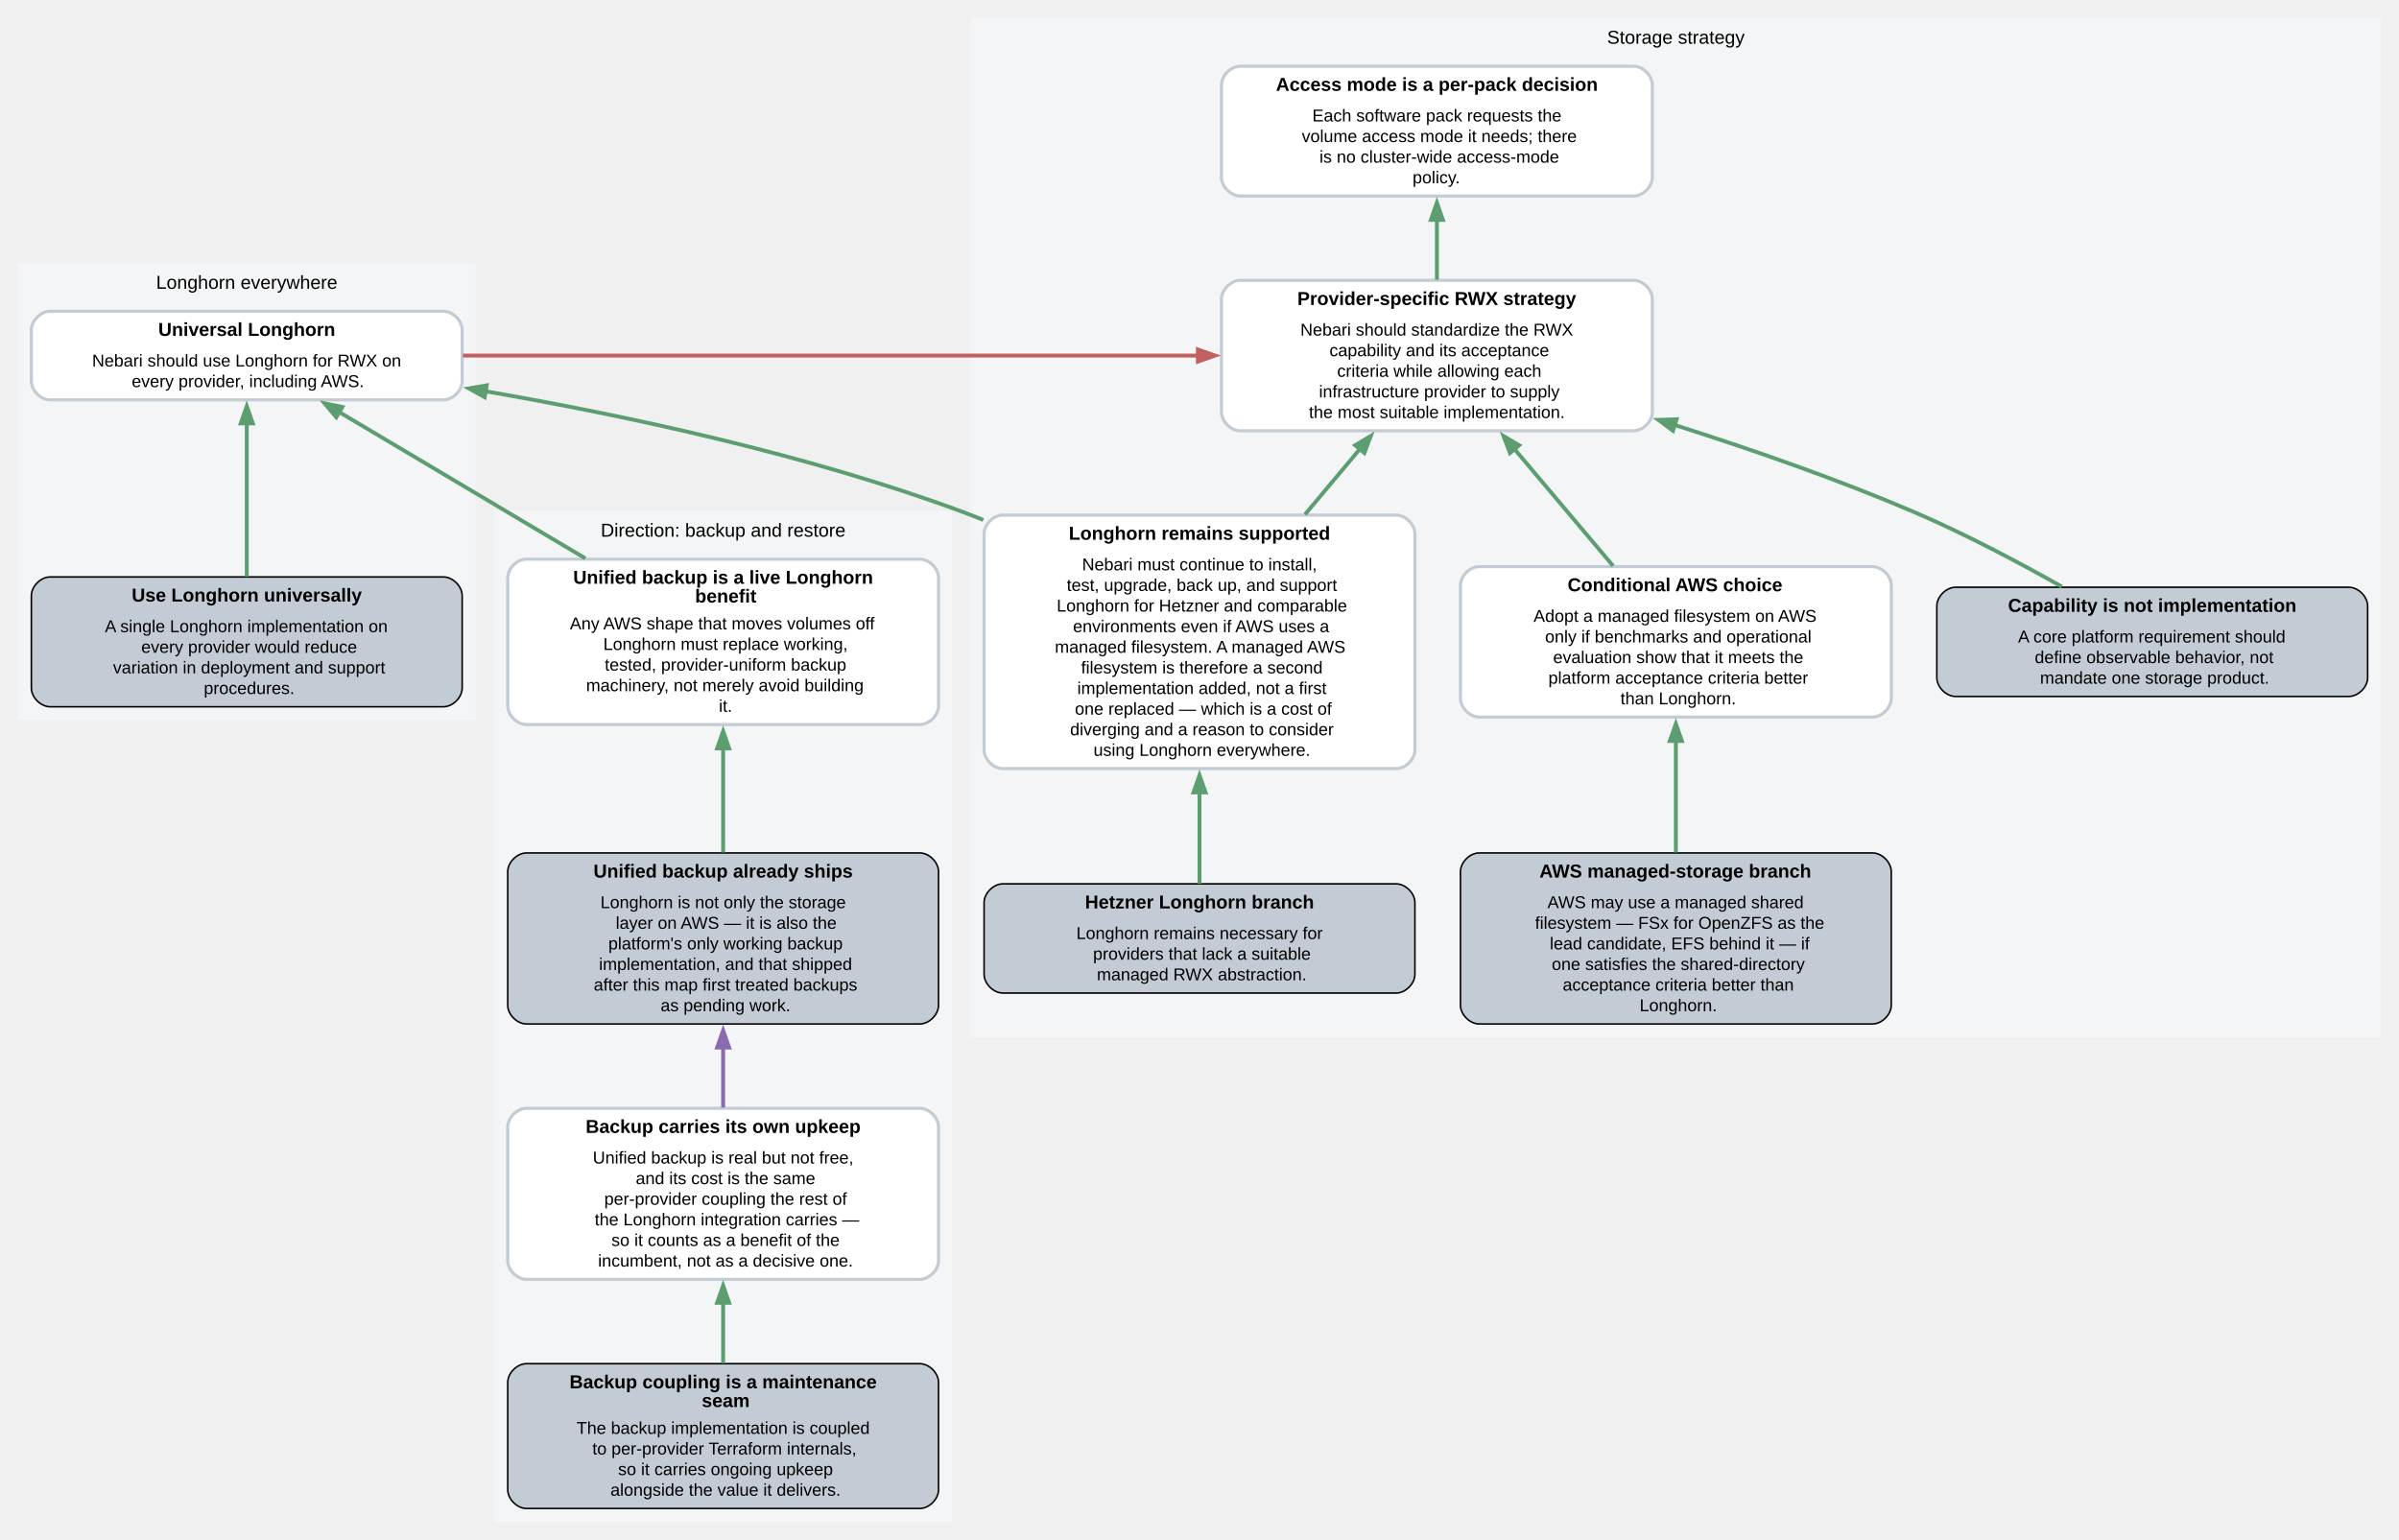
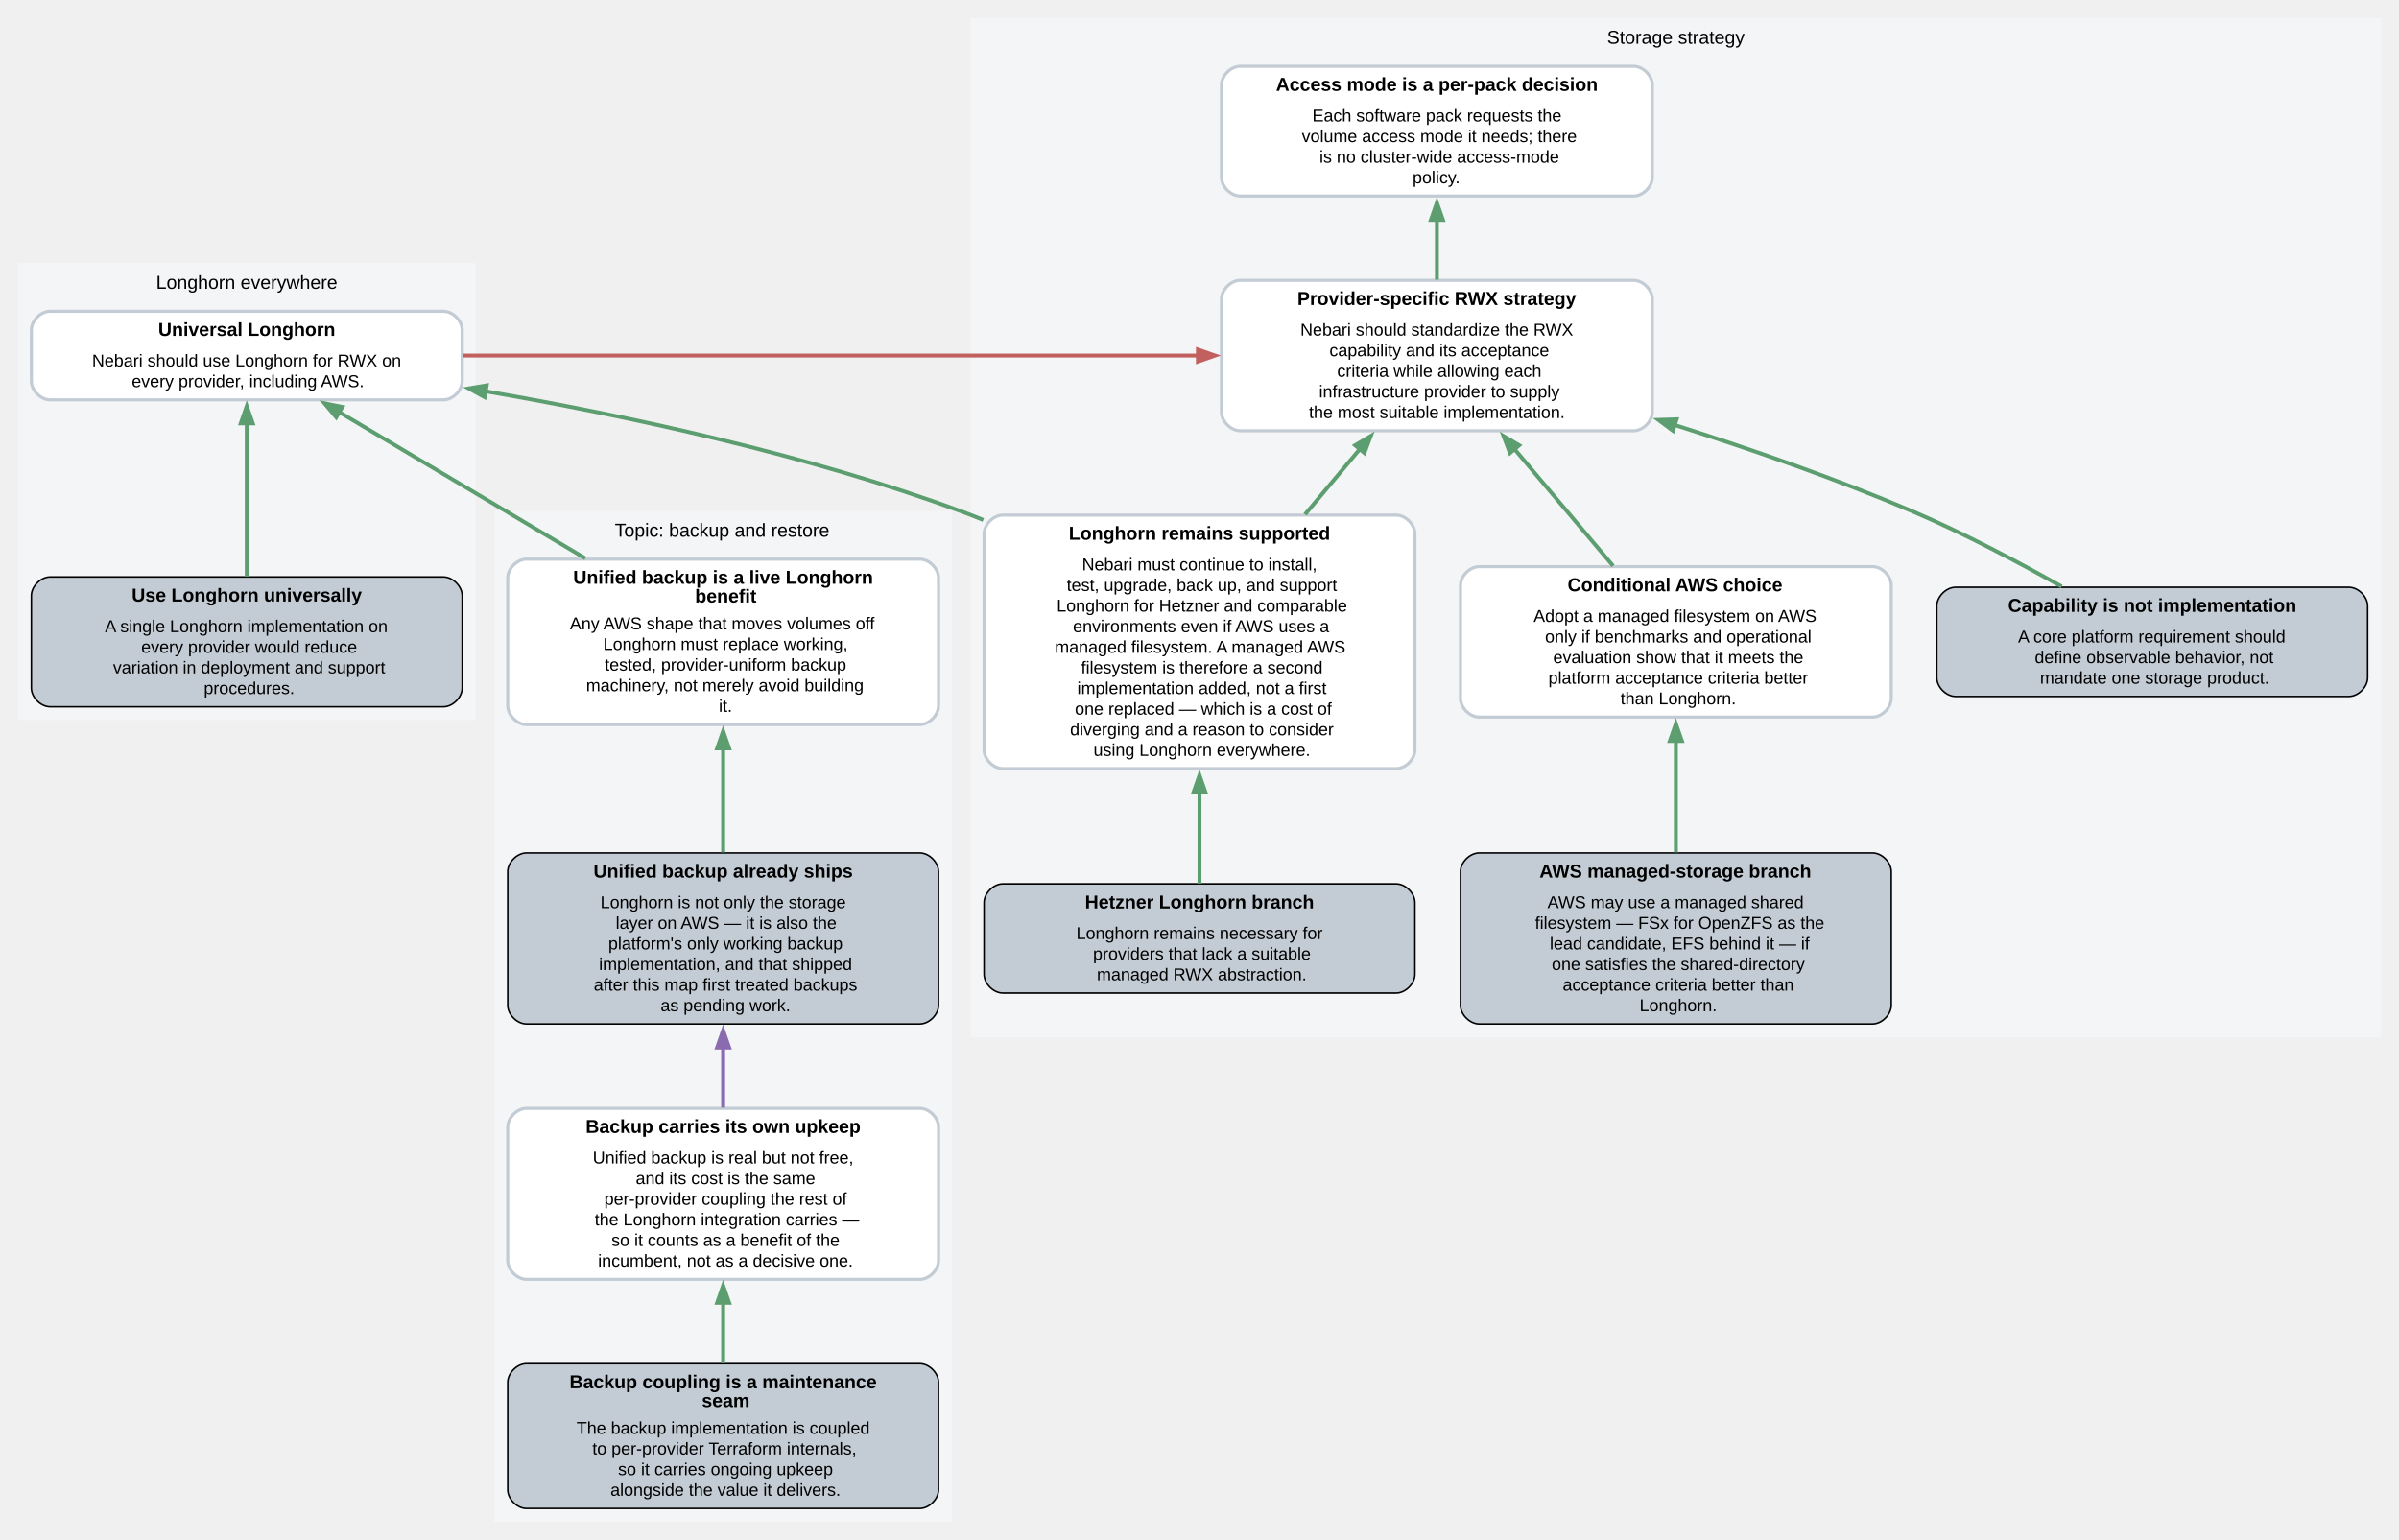
<svg xmlns="http://www.w3.org/2000/svg" xmlns:xlink="http://www.w3.org/1999/xlink" width="1536pt" height="986pt" viewBox="0.00 0.00 1536.00 986.00">
  <g id="graph0" class="graph" transform="scale(1 1) rotate(0) translate(4 981.92)">
    <g id="clust1" class="cluster">
      <polygon fill="#f4f5f6" stroke="#f4f5f6" points="618,-318.24 618,-969.92 1520,-969.92 1520,-318.24 618,-318.24" />
      <text xml:space="preserve" text-anchor="start" x="1024.98" y="-953.92" font-family="arial" font-size="12.00" fill="#000000">Storage strategy</text>
    </g>
    <g id="clust2" class="cluster">
      <polygon fill="#f4f5f6" stroke="#f4f5f6" points="8,-521.36 8,-813 300,-813 300,-521.36 8,-521.36" />
      <text xml:space="preserve" text-anchor="start" x="95.96" y="-797" font-family="arial" font-size="12.00" fill="#000000">Longhorn everywhere</text>
    </g>
    <g id="clust3" class="cluster">
      <polygon fill="#f4f5f6" stroke="#f4f5f6" points="313,-8 313,-654.28 605,-654.28 605,-8 313,-8" />
-       <text xml:space="preserve" text-anchor="start" x="380.62" y="-638.28" font-family="arial" font-size="12.00" fill="#000000">Direction: backup and restore</text>
+       <text xml:space="preserve" text-anchor="start" x="389.63" y="-638.28" font-family="arial" font-size="12.00" fill="#000000">Topic: backup and restore</text>
    </g>
    <g id="node1" class="node">
      <g id="a_node1">
        <a xlink:title="Each software pack requests the volume access mode it needs; there is no cluster-wide access-mode policy. ">
          <path fill="white" stroke="#c3ccd4" stroke-width="2" d="M1041.92,-939.52C1041.92,-939.52 790.08,-939.52 790.08,-939.52 784.08,-939.52 778.08,-933.52 778.08,-927.52 778.08,-927.52 778.08,-868.4 778.08,-868.4 778.08,-862.4 784.08,-856.4 790.08,-856.4 790.08,-856.4 1041.92,-856.4 1041.92,-856.4 1047.92,-856.4 1053.92,-862.4 1053.92,-868.4 1053.92,-868.4 1053.92,-927.52 1053.92,-927.52 1053.92,-933.52 1047.92,-939.52 1041.92,-939.52" />
          <text xml:space="preserve" text-anchor="start" x="812.95" y="-923.76" font-family="arial" font-weight="bold" font-size="12.00" fill="#000000">Access mode is a per-pack decision</text>
          <text xml:space="preserve" text-anchor="start" x="836.21" y="-904.16" font-family="arial" font-size="11.00" fill="#000000">Each software pack requests the</text>
          <text xml:space="preserve" text-anchor="start" x="826.43" y="-890.96" font-family="arial" font-size="11.00" fill="#000000"> volume access mode it needs; there</text>
          <text xml:space="preserve" text-anchor="start" x="837.75" y="-877.76" font-family="arial" font-size="11.00" fill="#000000"> is no cluster-wide access-mode</text>
          <text xml:space="preserve" text-anchor="start" x="897.35" y="-864.56" font-family="arial" font-size="11.00" fill="#000000"> policy. </text>
        </a>
      </g>
    </g>
    <g id="node2" class="node">
      <g id="a_node2">
        <a xlink:title="Nebari should standardize the RWX capability and its acceptance criteria while allowing each infrastructure provider to supply the most suitable implementation. ">
          <path fill="white" stroke="#c3ccd4" stroke-width="2" d="M1041.92,-802.4C1041.92,-802.4 790.08,-802.4 790.08,-802.4 784.08,-802.4 778.08,-796.4 778.08,-790.4 778.08,-790.4 778.08,-718.08 778.08,-718.08 778.08,-712.08 784.08,-706.08 790.08,-706.08 790.08,-706.08 1041.92,-706.08 1041.92,-706.08 1047.92,-706.08 1053.92,-712.08 1053.92,-718.08 1053.92,-718.08 1053.92,-790.4 1053.92,-790.4 1053.92,-796.4 1047.92,-802.4 1041.92,-802.4" />
          <text xml:space="preserve" text-anchor="start" x="826.64" y="-786.64" font-family="arial" font-weight="bold" font-size="12.00" fill="#000000">Provider-specific RWX strategy</text>
          <text xml:space="preserve" text-anchor="start" x="828.57" y="-767.04" font-family="arial" font-size="11.00" fill="#000000">Nebari should standardize the RWX</text>
          <text xml:space="preserve" text-anchor="start" x="844.15" y="-753.84" font-family="arial" font-size="11.00" fill="#000000"> capability and its acceptance</text>
          <text xml:space="preserve" text-anchor="start" x="849.05" y="-740.64" font-family="arial" font-size="11.00" fill="#000000"> criteria while allowing each</text>
          <text xml:space="preserve" text-anchor="start" x="837.44" y="-727.44" font-family="arial" font-size="11.00" fill="#000000"> infrastructure provider to supply</text>
          <text xml:space="preserve" text-anchor="start" x="831.01" y="-714.24" font-family="arial" font-size="11.00" fill="#000000"> the most suitable implementation. </text>
        </a>
      </g>
    </g>
    <g id="edge1" class="edge">
      <g id="a_edge1">
        <a xlink:title="support">
          <path fill="none" stroke="#5c9e6f" stroke-width="2.5" d="M916,-802.82C916,-815.19 916,-828.63 916,-841.37" />
          <polygon fill="#5c9e6f" stroke="#5c9e6f" stroke-width="2.5" points="912.15,-841.12 916,-852.12 919.85,-841.12 912.15,-841.12" />
        </a>
      </g>
    </g>
    <g id="node3" class="node">
      <g id="a_node3">
        <a xlink:title="Adopt a managed filesystem on AWS only if benchmarks and operational evaluation show that it meets the platform acceptance criteria better than Longhorn.">
          <path fill="white" stroke="#c3ccd4" stroke-width="2" d="M1194.92,-619.08C1194.92,-619.08 943.08,-619.08 943.08,-619.08 937.08,-619.08 931.08,-613.08 931.08,-607.08 931.08,-607.08 931.08,-534.76 931.08,-534.76 931.08,-528.76 937.08,-522.76 943.08,-522.76 943.08,-522.76 1194.92,-522.76 1194.92,-522.76 1200.92,-522.76 1206.92,-528.76 1206.92,-534.76 1206.92,-534.76 1206.92,-607.08 1206.92,-607.08 1206.92,-613.08 1200.92,-619.08 1194.92,-619.08" />
          <text xml:space="preserve" text-anchor="start" x="999.67" y="-603.32" font-family="arial" font-weight="bold" font-size="12.00" fill="#000000">Conditional AWS choice</text>
          <text xml:space="preserve" text-anchor="start" x="977.9" y="-583.72" font-family="arial" font-size="11.00" fill="#000000">Adopt a managed filesystem on AWS</text>
          <text xml:space="preserve" text-anchor="start" x="982.17" y="-570.52" font-family="arial" font-size="11.00" fill="#000000"> only if benchmarks and operational</text>
          <text xml:space="preserve" text-anchor="start" x="987.37" y="-557.32" font-family="arial" font-size="11.00" fill="#000000"> evaluation show that it meets the</text>
          <text xml:space="preserve" text-anchor="start" x="984.32" y="-544.12" font-family="arial" font-size="11.00" fill="#000000"> platform acceptance criteria better</text>
          <text xml:space="preserve" text-anchor="start" x="1030.47" y="-530.92" font-family="arial" font-size="11.00" fill="#000000"> than Longhorn.</text>
        </a>
      </g>
    </g>
    <g id="edge2" class="edge">
      <g id="a_edge2">
        <a xlink:title="support">
          <path fill="none" stroke="#5c9e6f" stroke-width="2.5" d="M1028.8,-619.56C1009.46,-642.48 986.1,-670.17 965.66,-694.39" />
          <polygon fill="#5c9e6f" stroke="#5c9e6f" stroke-width="2.5" points="962.79,-691.82 958.64,-702.71 968.67,-696.79 962.79,-691.82" />
        </a>
      </g>
    </g>
    <g id="node4" class="node">
      <g id="a_node4">
        <a xlink:title="Nebari must continue to install, test, upgrade, back up, and support Longhorn for Hetzner and comparable environments even if AWS uses a managed filesystem. A managed AWS filesystem is therefore a second implementation added, not a first one replaced — which is a cost of diverging and a reason to consider using Longhorn everywhere.">
          <path fill="white" stroke="#c3ccd4" stroke-width="2" d="M889.92,-652.08C889.92,-652.08 638.08,-652.08 638.08,-652.08 632.08,-652.08 626.08,-646.08 626.08,-640.08 626.08,-640.08 626.08,-501.76 626.08,-501.76 626.08,-495.76 632.08,-489.76 638.08,-489.76 638.08,-489.76 889.92,-489.76 889.92,-489.76 895.92,-489.76 901.92,-495.76 901.92,-501.76 901.92,-501.76 901.92,-640.08 901.92,-640.08 901.92,-646.08 895.92,-652.08 889.92,-652.08" />
          <text xml:space="preserve" text-anchor="start" x="680.33" y="-636.32" font-family="arial" font-weight="bold" font-size="12.00" fill="#000000">Longhorn remains supported</text>
          <text xml:space="preserve" text-anchor="start" x="688.8" y="-616.72" font-family="arial" font-size="11.00" fill="#000000">Nebari must continue to install,</text>
          <text xml:space="preserve" text-anchor="start" x="675.94" y="-603.52" font-family="arial" font-size="11.00" fill="#000000"> test, upgrade, back up, and support</text>
          <text xml:space="preserve" text-anchor="start" x="669.53" y="-590.32" font-family="arial" font-size="11.00" fill="#000000"> Longhorn for Hetzner and comparable</text>
          <text xml:space="preserve" text-anchor="start" x="679.93" y="-577.12" font-family="arial" font-size="11.00" fill="#000000"> environments even if AWS uses a</text>
          <text xml:space="preserve" text-anchor="start" x="668.32" y="-563.92" font-family="arial" font-size="11.00" fill="#000000"> managed filesystem. A managed AWS</text>
          <text xml:space="preserve" text-anchor="start" x="685.13" y="-550.72" font-family="arial" font-size="11.00" fill="#000000"> filesystem is therefore a second</text>
          <text xml:space="preserve" text-anchor="start" x="682.68" y="-537.52" font-family="arial" font-size="11.00" fill="#000000"> implementation added, not a first</text>
          <text xml:space="preserve" text-anchor="start" x="681.15" y="-524.32" font-family="arial" font-size="11.00" fill="#000000"> one replaced — which is a cost of</text>
          <text xml:space="preserve" text-anchor="start" x="678.08" y="-511.12" font-family="arial" font-size="11.00" fill="#000000"> diverging and a reason to consider</text>
          <text xml:space="preserve" text-anchor="start" x="693.07" y="-497.92" font-family="arial" font-size="11.00" fill="#000000"> using Longhorn everywhere.</text>
        </a>
      </g>
    </g>
    <g id="edge3" class="edge">
      <g id="a_edge3">
        <a xlink:title="support">
          <path fill="none" stroke="#5c9e6f" stroke-width="2.5" d="M831.55,-652.51C843.45,-666.69 855.62,-681.21 866.89,-694.65" />
          <polygon fill="#5c9e6f" stroke="#5c9e6f" stroke-width="2.5" points="863.67,-696.8 873.68,-702.76 869.57,-691.86 863.67,-696.8" />
        </a>
      </g>
    </g>
    <g id="node8" class="node">
      <g id="a_node8">
        <a xlink:title="Nebari should use Longhorn for RWX on every provider, including AWS.">
          <path fill="white" stroke="#c3ccd4" stroke-width="2" d="M279.92,-782.6C279.92,-782.6 28.08,-782.6 28.08,-782.6 22.08,-782.6 16.08,-776.6 16.08,-770.6 16.08,-770.6 16.08,-737.88 16.08,-737.88 16.08,-731.88 22.08,-725.88 28.08,-725.88 28.08,-725.88 279.92,-725.88 279.92,-725.88 285.92,-725.88 291.92,-731.88 291.92,-737.88 291.92,-737.88 291.92,-770.6 291.92,-770.6 291.92,-776.6 285.92,-782.6 279.92,-782.6" />
          <text xml:space="preserve" text-anchor="start" x="97.33" y="-766.84" font-family="arial" font-weight="bold" font-size="12.00" fill="#000000">Universal Longhorn</text>
          <text xml:space="preserve" text-anchor="start" x="54.94" y="-747.24" font-family="arial" font-size="11.00" fill="#000000">Nebari should use Longhorn for RWX on</text>
          <text xml:space="preserve" text-anchor="start" x="77.27" y="-734.04" font-family="arial" font-size="11.00" fill="#000000"> every provider, including AWS.</text>
        </a>
      </g>
    </g>
    <g id="edge5" class="edge">
      <g id="a_edge5">
        <a xlink:title="support">
          <path fill="none" stroke="#5c9e6f" stroke-width="2.5" d="M625.58,-648.96C621.04,-650.83 616.5,-652.61 612,-654.28 513.25,-690.85 397.26,-715.74 306.71,-731.41" />
          <polygon fill="#5c9e6f" stroke="#5c9e6f" stroke-width="2.5" points="306.34,-727.57 296.14,-733.21 307.63,-735.16 306.34,-727.57" />
        </a>
      </g>
    </g>
    <g id="node5" class="node">
      <g id="a_node5">
        <a xlink:title="A core platform requirement should define observable behavior, not mandate one storage product.">
          <path fill="#c3ccd4" stroke="black" d="M1499.92,-605.88C1499.92,-605.88 1248.08,-605.88 1248.08,-605.88 1242.08,-605.88 1236.08,-599.88 1236.08,-593.88 1236.08,-593.88 1236.08,-547.96 1236.08,-547.96 1236.08,-541.96 1242.08,-535.96 1248.08,-535.96 1248.08,-535.96 1499.92,-535.96 1499.92,-535.96 1505.92,-535.96 1511.92,-541.96 1511.92,-547.96 1511.92,-547.96 1511.92,-593.88 1511.92,-593.88 1511.92,-599.88 1505.92,-605.88 1499.92,-605.88" />
          <text xml:space="preserve" text-anchor="start" x="1281.66" y="-590.12" font-family="arial" font-weight="bold" font-size="12.00" fill="#000000">Capability is not implementation</text>
          <text xml:space="preserve" text-anchor="start" x="1288.1" y="-570.52" font-family="arial" font-size="11.00" fill="#000000">A core platform requirement should</text>
          <text xml:space="preserve" text-anchor="start" x="1295.72" y="-557.32" font-family="arial" font-size="11.00" fill="#000000"> define observable behavior, not</text>
          <text xml:space="preserve" text-anchor="start" x="1299.09" y="-544.12" font-family="arial" font-size="11.00" fill="#000000"> mandate one storage product.</text>
        </a>
      </g>
    </g>
    <g id="edge8" class="edge">
      <g id="a_edge8">
        <a xlink:title="support">
          <path fill="none" stroke="#5c9e6f" stroke-width="2.5" d="M1316.01,-606.33C1287.91,-622.18 1253.32,-640.47 1221,-654.28 1172.22,-675.12 1117.49,-694.16 1068.01,-709.85" />
          <polygon fill="#5c9e6f" stroke="#5c9e6f" stroke-width="2.5" points="1067.15,-706.08 1057.81,-713.05 1069.46,-713.43 1067.15,-706.08" />
        </a>
      </g>
    </g>
    <g id="node6" class="node">
      <g id="a_node6">
        <a xlink:title="AWS may use a managed shared filesystem — FSx for OpenZFS as the lead candidate, EFS behind it — if one satisfies the shared-directory acceptance criteria better than Longhorn.">
          <path fill="#c3ccd4" stroke="black" d="M1194.92,-435.76C1194.92,-435.76 943.08,-435.76 943.08,-435.76 937.08,-435.76 931.08,-429.76 931.08,-423.76 931.08,-423.76 931.08,-338.24 931.08,-338.24 931.08,-332.24 937.08,-326.24 943.08,-326.24 943.08,-326.24 1194.92,-326.24 1194.92,-326.24 1200.92,-326.24 1206.92,-332.24 1206.92,-338.24 1206.92,-338.24 1206.92,-423.76 1206.92,-423.76 1206.92,-429.76 1200.92,-435.76 1194.92,-435.76" />
          <text xml:space="preserve" text-anchor="start" x="981.65" y="-420" font-family="arial" font-weight="bold" font-size="12.00" fill="#000000">AWS managed-storage branch</text>
          <text xml:space="preserve" text-anchor="start" x="986.76" y="-400.4" font-family="arial" font-size="11.00" fill="#000000">AWS may use a managed shared</text>
          <text xml:space="preserve" text-anchor="start" x="975.78" y="-387.2" font-family="arial" font-size="11.00" fill="#000000"> filesystem — FSx for OpenZFS as the</text>
          <text xml:space="preserve" text-anchor="start" x="985.23" y="-374" font-family="arial" font-size="11.00" fill="#000000"> lead candidate, EFS behind it — if</text>
          <text xml:space="preserve" text-anchor="start" x="986.46" y="-360.8" font-family="arial" font-size="11.00" fill="#000000"> one satisfies the shared-directory</text>
          <text xml:space="preserve" text-anchor="start" x="993.49" y="-347.6" font-family="arial" font-size="11.00" fill="#000000"> acceptance criteria better than</text>
          <text xml:space="preserve" text-anchor="start" x="1042.7" y="-334.4" font-family="arial" font-size="11.00" fill="#000000"> Longhorn.</text>
        </a>
      </g>
    </g>
    <g id="edge9" class="edge">
      <g id="a_edge9">
        <a xlink:title="support">
          <path fill="none" stroke="#5c9e6f" stroke-width="2.5" d="M1069,-436.1C1069,-458.43 1069,-484.44 1069,-507.56" />
          <polygon fill="#5c9e6f" stroke="#5c9e6f" stroke-width="2.5" points="1065.15,-507.48 1069,-518.48 1072.85,-507.48 1065.15,-507.48" />
        </a>
      </g>
    </g>
    <g id="node7" class="node">
      <g id="a_node7">
        <a xlink:title="Longhorn remains necessary for providers that lack a suitable managed RWX abstraction.">
          <path fill="#c3ccd4" stroke="black" d="M889.92,-415.96C889.92,-415.96 638.08,-415.96 638.08,-415.96 632.08,-415.96 626.08,-409.96 626.08,-403.96 626.08,-403.96 626.08,-358.04 626.08,-358.04 626.08,-352.04 632.08,-346.04 638.08,-346.04 638.08,-346.04 889.92,-346.04 889.92,-346.04 895.92,-346.04 901.92,-352.04 901.92,-358.04 901.92,-358.04 901.92,-403.96 901.92,-403.96 901.92,-409.96 895.92,-415.96 889.92,-415.96" />
          <text xml:space="preserve" text-anchor="start" x="690.67" y="-400.2" font-family="arial" font-weight="bold" font-size="12.00" fill="#000000">Hetzner Longhorn branch</text>
          <text xml:space="preserve" text-anchor="start" x="685.13" y="-380.6" font-family="arial" font-size="11.00" fill="#000000">Longhorn remains necessary for</text>
          <text xml:space="preserve" text-anchor="start" x="692.77" y="-367.4" font-family="arial" font-size="11.00" fill="#000000"> providers that lack a suitable</text>
          <text xml:space="preserve" text-anchor="start" x="695.22" y="-354.2" font-family="arial" font-size="11.00" fill="#000000"> managed RWX abstraction.</text>
        </a>
      </g>
    </g>
    <g id="edge10" class="edge">
      <g id="a_edge10">
        <a xlink:title="support">
          <path fill="none" stroke="#5c9e6f" stroke-width="2.5" d="M764,-416.03C764,-432.7 764,-453.69 764,-474.77" />
          <polygon fill="#5c9e6f" stroke="#5c9e6f" stroke-width="2.5" points="760.15,-474.53 764,-485.53 767.85,-474.53 760.15,-474.53" />
        </a>
      </g>
    </g>
    <g id="edge4" class="edge">
      <g id="a_edge4">
        <a xlink:title="attack">
          <path fill="none" stroke="#c26060" stroke-width="2.5" d="M292.41,-754.24C449.3,-754.24 606.18,-754.24 763.07,-754.24" />
          <polygon fill="#c26060" stroke="#c26060" stroke-width="2.5" points="762.98,-758.09 773.98,-754.24 762.98,-750.39 762.98,-758.09" />
        </a>
      </g>
    </g>
    <g id="node9" class="node">
      <g id="a_node9">
        <a xlink:title="A single Longhorn implementation on every provider would reduce variation in deployment and support procedures.">
          <path fill="#c3ccd4" stroke="black" d="M279.92,-612.48C279.92,-612.48 28.08,-612.48 28.08,-612.48 22.08,-612.48 16.08,-606.48 16.08,-600.48 16.08,-600.48 16.08,-541.36 16.08,-541.36 16.08,-535.36 22.08,-529.36 28.08,-529.36 28.08,-529.36 279.92,-529.36 279.92,-529.36 285.92,-529.36 291.92,-535.36 291.92,-541.36 291.92,-541.36 291.92,-600.48 291.92,-600.48 291.92,-606.48 285.92,-612.48 279.92,-612.48" />
          <text xml:space="preserve" text-anchor="start" x="80.32" y="-596.72" font-family="arial" font-weight="bold" font-size="12.00" fill="#000000">Use Longhorn universally</text>
          <text xml:space="preserve" text-anchor="start" x="63.19" y="-577.12" font-family="arial" font-size="11.00" fill="#000000">A single Longhorn implementation on</text>
          <text xml:space="preserve" text-anchor="start" x="83.38" y="-563.92" font-family="arial" font-size="11.00" fill="#000000"> every provider would reduce</text>
          <text xml:space="preserve" text-anchor="start" x="65.33" y="-550.72" font-family="arial" font-size="11.00" fill="#000000"> variation in deployment and support</text>
          <text xml:space="preserve" text-anchor="start" x="123.43" y="-537.52" font-family="arial" font-size="11.00" fill="#000000"> procedures.</text>
        </a>
      </g>
    </g>
    <g id="edge11" class="edge">
      <g id="a_edge11">
        <a xlink:title="support">
          <path fill="none" stroke="#5c9e6f" stroke-width="2.5" d="M154,-612.61C154,-641.95 154,-681.45 154,-711.11" />
          <polygon fill="#5c9e6f" stroke="#5c9e6f" stroke-width="2.5" points="150.15,-710.84 154,-721.84 157.85,-710.84 150.15,-710.84" />
        </a>
      </g>
    </g>
    <g id="node10" class="node">
      <g id="a_node10">
        <a xlink:title="Any AWS shape that moves volumes off Longhorn must replace working, tested, provider-uniform backup machinery, not merely avoid building it.">
          <path fill="white" stroke="#c3ccd4" stroke-width="2" d="M584.92,-623.88C584.92,-623.88 333.08,-623.88 333.08,-623.88 327.08,-623.88 321.08,-617.88 321.08,-611.88 321.08,-611.88 321.08,-529.96 321.08,-529.96 321.08,-523.96 327.08,-517.96 333.08,-517.96 333.08,-517.96 584.92,-517.96 584.92,-517.96 590.92,-517.96 596.92,-523.96 596.92,-529.96 596.92,-529.96 596.92,-611.88 596.92,-611.88 596.92,-617.88 590.92,-623.88 584.92,-623.88" />
          <text xml:space="preserve" text-anchor="start" x="362.99" y="-608.12" font-family="arial" font-weight="bold" font-size="12.00" fill="#000000">Unified backup is a live Longhorn</text>
          <text xml:space="preserve" text-anchor="start" x="437.67" y="-596.12" font-family="arial" font-weight="bold" font-size="12.00" fill="#000000"> benefit</text>
          <text xml:space="preserve" text-anchor="start" x="360.87" y="-578.92" font-family="arial" font-size="11.00" fill="#000000">Any AWS shape that moves volumes off</text>
          <text xml:space="preserve" text-anchor="start" x="379.21" y="-565.72" font-family="arial" font-size="11.00" fill="#000000"> Longhorn must replace working,</text>
          <text xml:space="preserve" text-anchor="start" x="380.13" y="-552.52" font-family="arial" font-size="11.00" fill="#000000"> tested, provider-uniform backup</text>
          <text xml:space="preserve" text-anchor="start" x="368.2" y="-539.32" font-family="arial" font-size="11.00" fill="#000000"> machinery, not merely avoid building</text>
          <text xml:space="preserve" text-anchor="start" x="453.19" y="-526.12" font-family="arial" font-size="11.00" fill="#000000"> it.</text>
        </a>
      </g>
    </g>
    <g id="edge6" class="edge">
      <g id="a_edge6">
        <a xlink:title="support">
          <path fill="none" stroke="#5c9e6f" stroke-width="2.5" d="M370.78,-624.37C320.07,-654.51 257.76,-691.56 212.97,-718.18" />
          <polygon fill="#5c9e6f" stroke="#5c9e6f" stroke-width="2.5" points="211.28,-714.71 203.79,-723.64 215.22,-721.33 211.28,-714.71" />
        </a>
      </g>
    </g>
    <g id="node11" class="node">
      <g id="a_node11">
        <a xlink:title="Unified backup is real but not free, and its cost is the same per-provider coupling the rest of the Longhorn integration carries — so it counts as a benefit of the incumbent, not as a decisive one.">
          <path fill="white" stroke="#c3ccd4" stroke-width="2" d="M584.92,-272.24C584.92,-272.24 333.08,-272.24 333.08,-272.24 327.08,-272.24 321.08,-266.24 321.08,-260.24 321.08,-260.24 321.08,-174.72 321.08,-174.72 321.08,-168.72 327.08,-162.72 333.08,-162.72 333.08,-162.72 584.92,-162.72 584.92,-162.72 590.92,-162.72 596.92,-168.72 596.92,-174.72 596.92,-174.72 596.92,-260.24 596.92,-260.24 596.92,-266.24 590.92,-272.24 584.92,-272.24" />
          <text xml:space="preserve" text-anchor="start" x="370.97" y="-256.48" font-family="arial" font-weight="bold" font-size="12.00" fill="#000000">Backup carries its own upkeep</text>
          <text xml:space="preserve" text-anchor="start" x="375.54" y="-236.88" font-family="arial" font-size="11.00" fill="#000000">Unified backup is real but not free,</text>
          <text xml:space="preserve" text-anchor="start" x="400" y="-223.68" font-family="arial" font-size="11.00" fill="#000000"> and its cost is the same</text>
          <text xml:space="preserve" text-anchor="start" x="379.82" y="-210.48" font-family="arial" font-size="11.00" fill="#000000"> per-provider coupling the rest of</text>
          <text xml:space="preserve" text-anchor="start" x="373.7" y="-197.28" font-family="arial" font-size="11.00" fill="#000000"> the Longhorn integration carries —</text>
          <text xml:space="preserve" text-anchor="start" x="384.4" y="-184.08" font-family="arial" font-size="11.00" fill="#000000"> so it counts as a benefit of the</text>
          <text xml:space="preserve" text-anchor="start" x="375.84" y="-170.88" font-family="arial" font-size="11.00" fill="#000000"> incumbent, not as a decisive one.</text>
        </a>
      </g>
    </g>
    <g id="node12" class="node">
      <g id="a_node12">
        <a xlink:title="Longhorn is not only the storage layer on AWS — it is also the platform's only working backup implementation, and that shipped after this map first treated backups as pending work.">
          <path fill="#c3ccd4" stroke="black" d="M584.92,-435.76C584.92,-435.76 333.08,-435.76 333.08,-435.76 327.08,-435.76 321.08,-429.76 321.08,-423.76 321.08,-423.76 321.08,-338.24 321.08,-338.24 321.08,-332.24 327.08,-326.24 333.08,-326.24 333.08,-326.24 584.92,-326.24 584.92,-326.24 590.92,-326.24 596.92,-332.24 596.92,-338.24 596.92,-338.24 596.92,-423.76 596.92,-423.76 596.92,-429.76 590.92,-435.76 584.92,-435.76" />
          <text xml:space="preserve" text-anchor="start" x="375.98" y="-420" font-family="arial" font-weight="bold" font-size="12.00" fill="#000000">Unified backup already ships</text>
          <text xml:space="preserve" text-anchor="start" x="380.42" y="-400.4" font-family="arial" font-size="11.00" fill="#000000">Longhorn is not only the storage</text>
          <text xml:space="preserve" text-anchor="start" x="387.17" y="-387.2" font-family="arial" font-size="11.00" fill="#000000"> layer on AWS — it is also the</text>
          <text xml:space="preserve" text-anchor="start" x="382.44" y="-374" font-family="arial" font-size="11.00" fill="#000000"> platform's only working backup</text>
          <text xml:space="preserve" text-anchor="start" x="376.45" y="-360.8" font-family="arial" font-size="11.00" fill="#000000"> implementation, and that shipped</text>
          <text xml:space="preserve" text-anchor="start" x="373.1" y="-347.6" font-family="arial" font-size="11.00" fill="#000000"> after this map first treated backups</text>
          <text xml:space="preserve" text-anchor="start" x="415.89" y="-334.4" font-family="arial" font-size="11.00" fill="#000000"> as pending work.</text>
        </a>
      </g>
    </g>
    <g id="edge7" class="edge">
      <g id="a_edge7">
        <a xlink:title="undercut">
          <path fill="none" stroke="#8a6bb0" stroke-width="2.5" d="M459,-272.71C459,-285.16 459,-298.56 459,-311.53" />
          <polygon fill="#8a6bb0" stroke="#8a6bb0" stroke-width="2.5" points="455.15,-311.13 459,-322.13 462.85,-311.13 455.15,-311.13" />
        </a>
      </g>
    </g>
    <g id="edge12" class="edge">
      <g id="a_edge12">
        <a xlink:title="support">
          <path fill="none" stroke="#5c9e6f" stroke-width="2.5" d="M459,-436.1C459,-456.89 459,-480.88 459,-502.75" />
          <polygon fill="#5c9e6f" stroke="#5c9e6f" stroke-width="2.5" points="455.15,-502.71 459,-513.71 462.85,-502.71 455.15,-502.71" />
        </a>
      </g>
    </g>
    <g id="node13" class="node">
      <g id="a_node13">
        <a xlink:title="The backup implementation is coupled to per-provider Terraform internals, so it carries ongoing upkeep alongside the value it delivers.">
          <path fill="#c3ccd4" stroke="black" d="M584.92,-108.72C584.92,-108.72 333.08,-108.72 333.08,-108.72 327.08,-108.72 321.08,-102.72 321.08,-96.72 321.08,-96.72 321.08,-28 321.08,-28 321.08,-22 327.08,-16 333.08,-16 333.08,-16 584.92,-16 584.92,-16 590.92,-16 596.92,-22 596.92,-28 596.92,-28 596.92,-96.72 596.92,-96.72 596.92,-102.72 590.92,-108.72 584.92,-108.72" />
          <text xml:space="preserve" text-anchor="start" x="360.64" y="-92.96" font-family="arial" font-weight="bold" font-size="12.00" fill="#000000">Backup coupling is a maintenance</text>
          <text xml:space="preserve" text-anchor="start" x="441.99" y="-80.96" font-family="arial" font-weight="bold" font-size="12.00" fill="#000000"> seam</text>
          <text xml:space="preserve" text-anchor="start" x="365.14" y="-63.76" font-family="arial" font-size="11.00" fill="#000000">The backup implementation is coupled</text>
          <text xml:space="preserve" text-anchor="start" x="372.19" y="-50.56" font-family="arial" font-size="11.00" fill="#000000"> to per-provider Terraform internals,</text>
          <text xml:space="preserve" text-anchor="start" x="388.68" y="-37.36" font-family="arial" font-size="11.00" fill="#000000"> so it carries ongoing upkeep</text>
          <text xml:space="preserve" text-anchor="start" x="383.79" y="-24.16" font-family="arial" font-size="11.00" fill="#000000"> alongside the value it delivers.</text>
        </a>
      </g>
    </g>
    <g id="edge13" class="edge">
      <g id="a_edge13">
        <a xlink:title="support">
          <path fill="none" stroke="#5c9e6f" stroke-width="2.5" d="M459,-108.89C459,-121.12 459,-134.63 459,-147.82" />
          <polygon fill="#5c9e6f" stroke="#5c9e6f" stroke-width="2.5" points="455.15,-147.71 459,-158.71 462.85,-147.71 455.15,-147.71" />
        </a>
      </g>
    </g>
  </g>
</svg>
